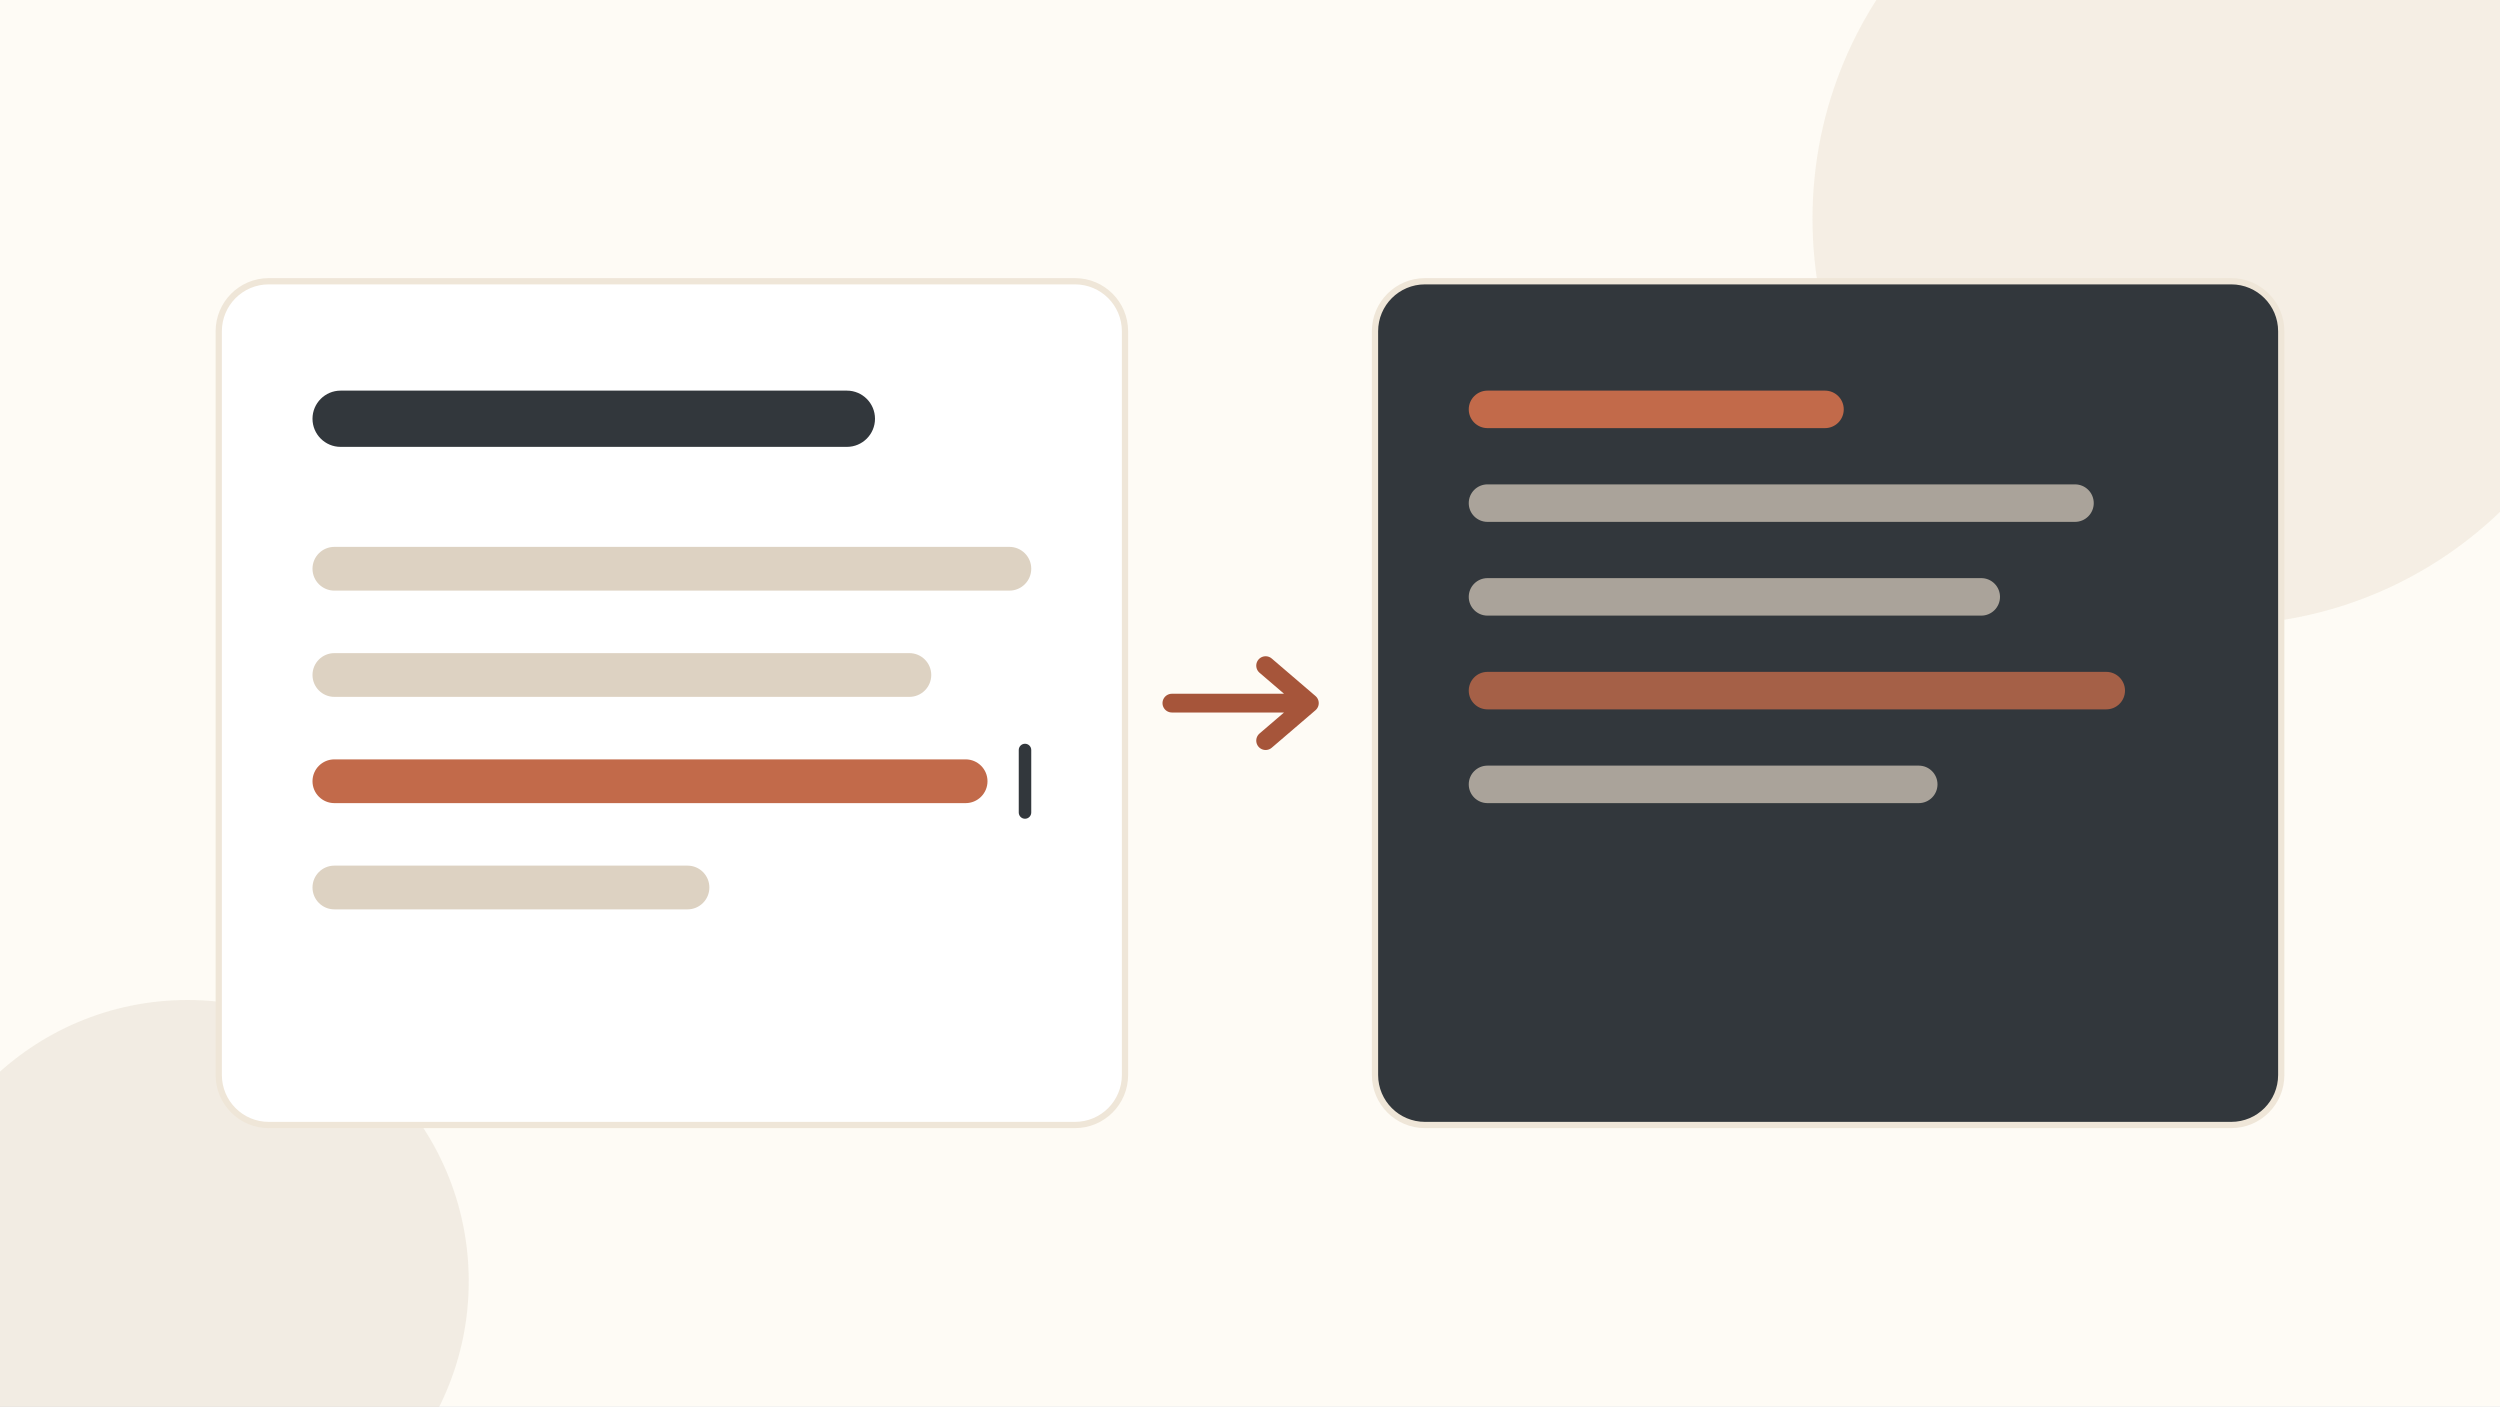
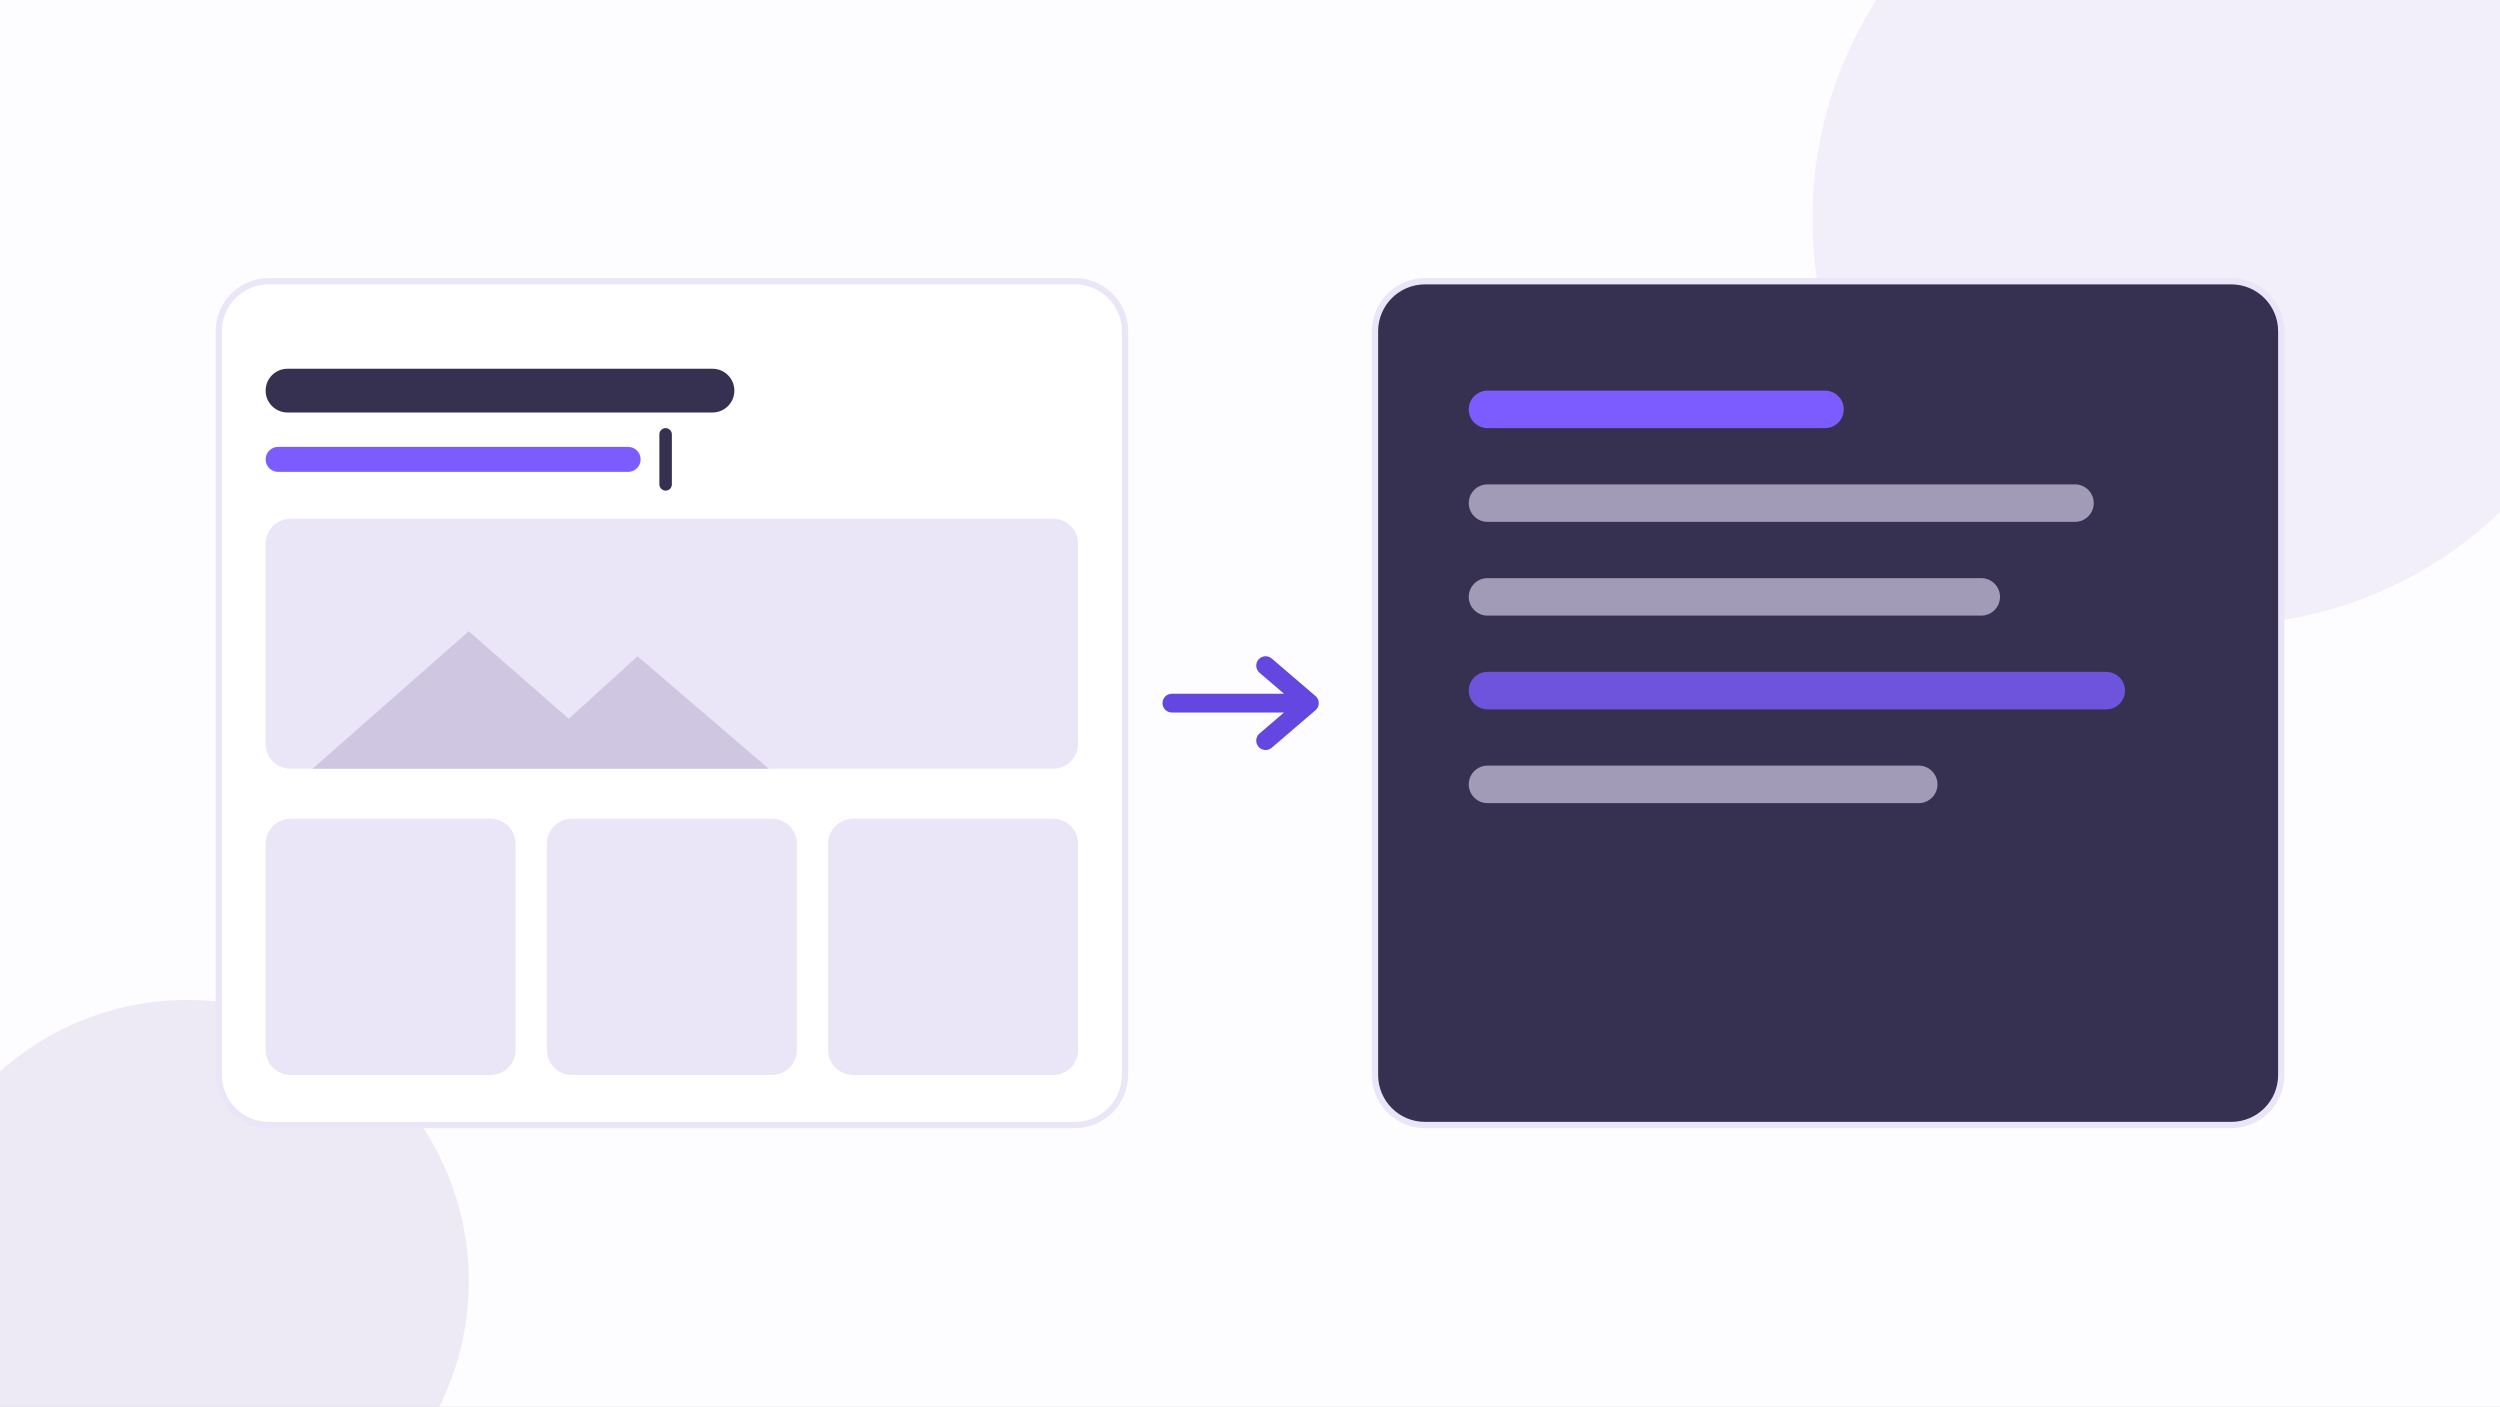
<svg xmlns="http://www.w3.org/2000/svg" viewBox="0 0 800 450">
-   <rect width="800" height="450" fill="#fefbf5" />
-   <circle cx="710" cy="70" r="130" fill="#efe6d8" opacity="0.6" />
-   <circle cx="60" cy="410" r="90" fill="#ddd2c2" opacity="0.35" />
-   <rect x="70" y="90" width="290" height="270" rx="16" fill="#ffffff" stroke="#efe6d8" stroke-width="2" />
-   <rect x="100" y="125" width="180" height="18" rx="9" fill="#32373c" />
-   <rect x="100" y="175" width="230" height="14" rx="7" fill="#ddd2c2" />
-   <rect x="100" y="209" width="198" height="14" rx="7" fill="#ddd2c2" />
-   <rect x="100" y="243" width="216" height="14" rx="7" fill="#c26a4a" />
-   <rect x="326" y="238" width="4" height="24" rx="2" fill="#32373c" />
-   <rect x="100" y="277" width="127" height="14" rx="7" fill="#ddd2c2" />
-   <rect x="440" y="90" width="290" height="270" rx="16" fill="#32373c" stroke="#efe6d8" stroke-width="2" />
-   <rect x="470" y="125" width="120" height="12" rx="6" fill="#c26a4a" />
-   <rect x="470" y="155" width="200" height="12" rx="6" fill="#ddd2c2" opacity="0.7" />
-   <rect x="470" y="185" width="170" height="12" rx="6" fill="#ddd2c2" opacity="0.7" />
-   <rect x="470" y="215" width="210" height="12" rx="6" fill="#c26a4a" opacity="0.8" />
-   <rect x="470" y="245" width="150" height="12" rx="6" fill="#ddd2c2" opacity="0.7" />
-   <path d="M375 225 h44 m-14 -12 l14 12 l-14 12" stroke="#a6553a" stroke-width="6" fill="none" stroke-linecap="round" stroke-linejoin="round" />
+   <style>
+ @media (prefers-reduced-motion: no-preference) {
+   #wf-caret { animation: wf-blink 1.1s steps(1) infinite; }
+   #wf-arrow { animation: wf-nudge 2.8s ease-in-out infinite; }
+   #wf-line { animation: wf-pulse 3.6s ease-in-out infinite; }
+ }
+ @keyframes wf-blink { 50% { opacity: 0; } }
+ @keyframes wf-nudge {
+   0%, 100% { transform: translate(0, 0); }
+   50% { transform: translate(5px, 0); }
+ }
+ @keyframes wf-pulse {
+   0%, 100% { opacity: 0.8; }
+   50% { opacity: 0.45; }
+ }
+ </style>
+   <rect width="800" height="450" fill="#fdfcff" />
+   <circle cx="710" cy="70" r="130" fill="#ebe6f7" opacity="0.6" />
+   <circle cx="60" cy="410" r="90" fill="#cfc7e2" opacity="0.35" />
+   <rect x="70" y="90" width="290" height="270" rx="16" fill="#ffffff" stroke="#ebe6f7" stroke-width="2" />
+   <rect x="85" y="118" width="150" height="14" rx="7" fill="#363150" />
+   <rect x="85" y="143" width="120" height="8" rx="4" fill="#7c5cff" />
+   <rect id="wf-caret" x="211" y="137" width="4" height="20" rx="2" fill="#363150" />
+   <rect x="85" y="166" width="260" height="80" rx="8" fill="#ebe6f7" />
+   <path d="M100 246 L150 202 L182 230 L204 210 L246 246 Z" fill="#cfc7e2" />
+   <rect x="85" y="262" width="80" height="82" rx="8" fill="#ebe6f7" />
+   <rect x="175" y="262" width="80" height="82" rx="8" fill="#ebe6f7" />
+   <rect x="265" y="262" width="80" height="82" rx="8" fill="#ebe6f7" />
+   <rect x="440" y="90" width="290" height="270" rx="16" fill="#363150" stroke="#ebe6f7" stroke-width="2" />
+   <rect x="470" y="125" width="120" height="12" rx="6" fill="#7c5cff" />
+   <rect x="470" y="155" width="200" height="12" rx="6" fill="#cfc7e2" opacity="0.7" />
+   <rect x="470" y="185" width="170" height="12" rx="6" fill="#cfc7e2" opacity="0.7" />
+   <rect id="wf-line" x="470" y="215" width="210" height="12" rx="6" fill="#7c5cff" opacity="0.8" />
+   <rect x="470" y="245" width="150" height="12" rx="6" fill="#cfc7e2" opacity="0.7" />
+   <path id="wf-arrow" d="M375 225 h44 m-14 -12 l14 12 l-14 12" stroke="#6446e0" stroke-width="6" fill="none" stroke-linecap="round" stroke-linejoin="round" />
</svg>
